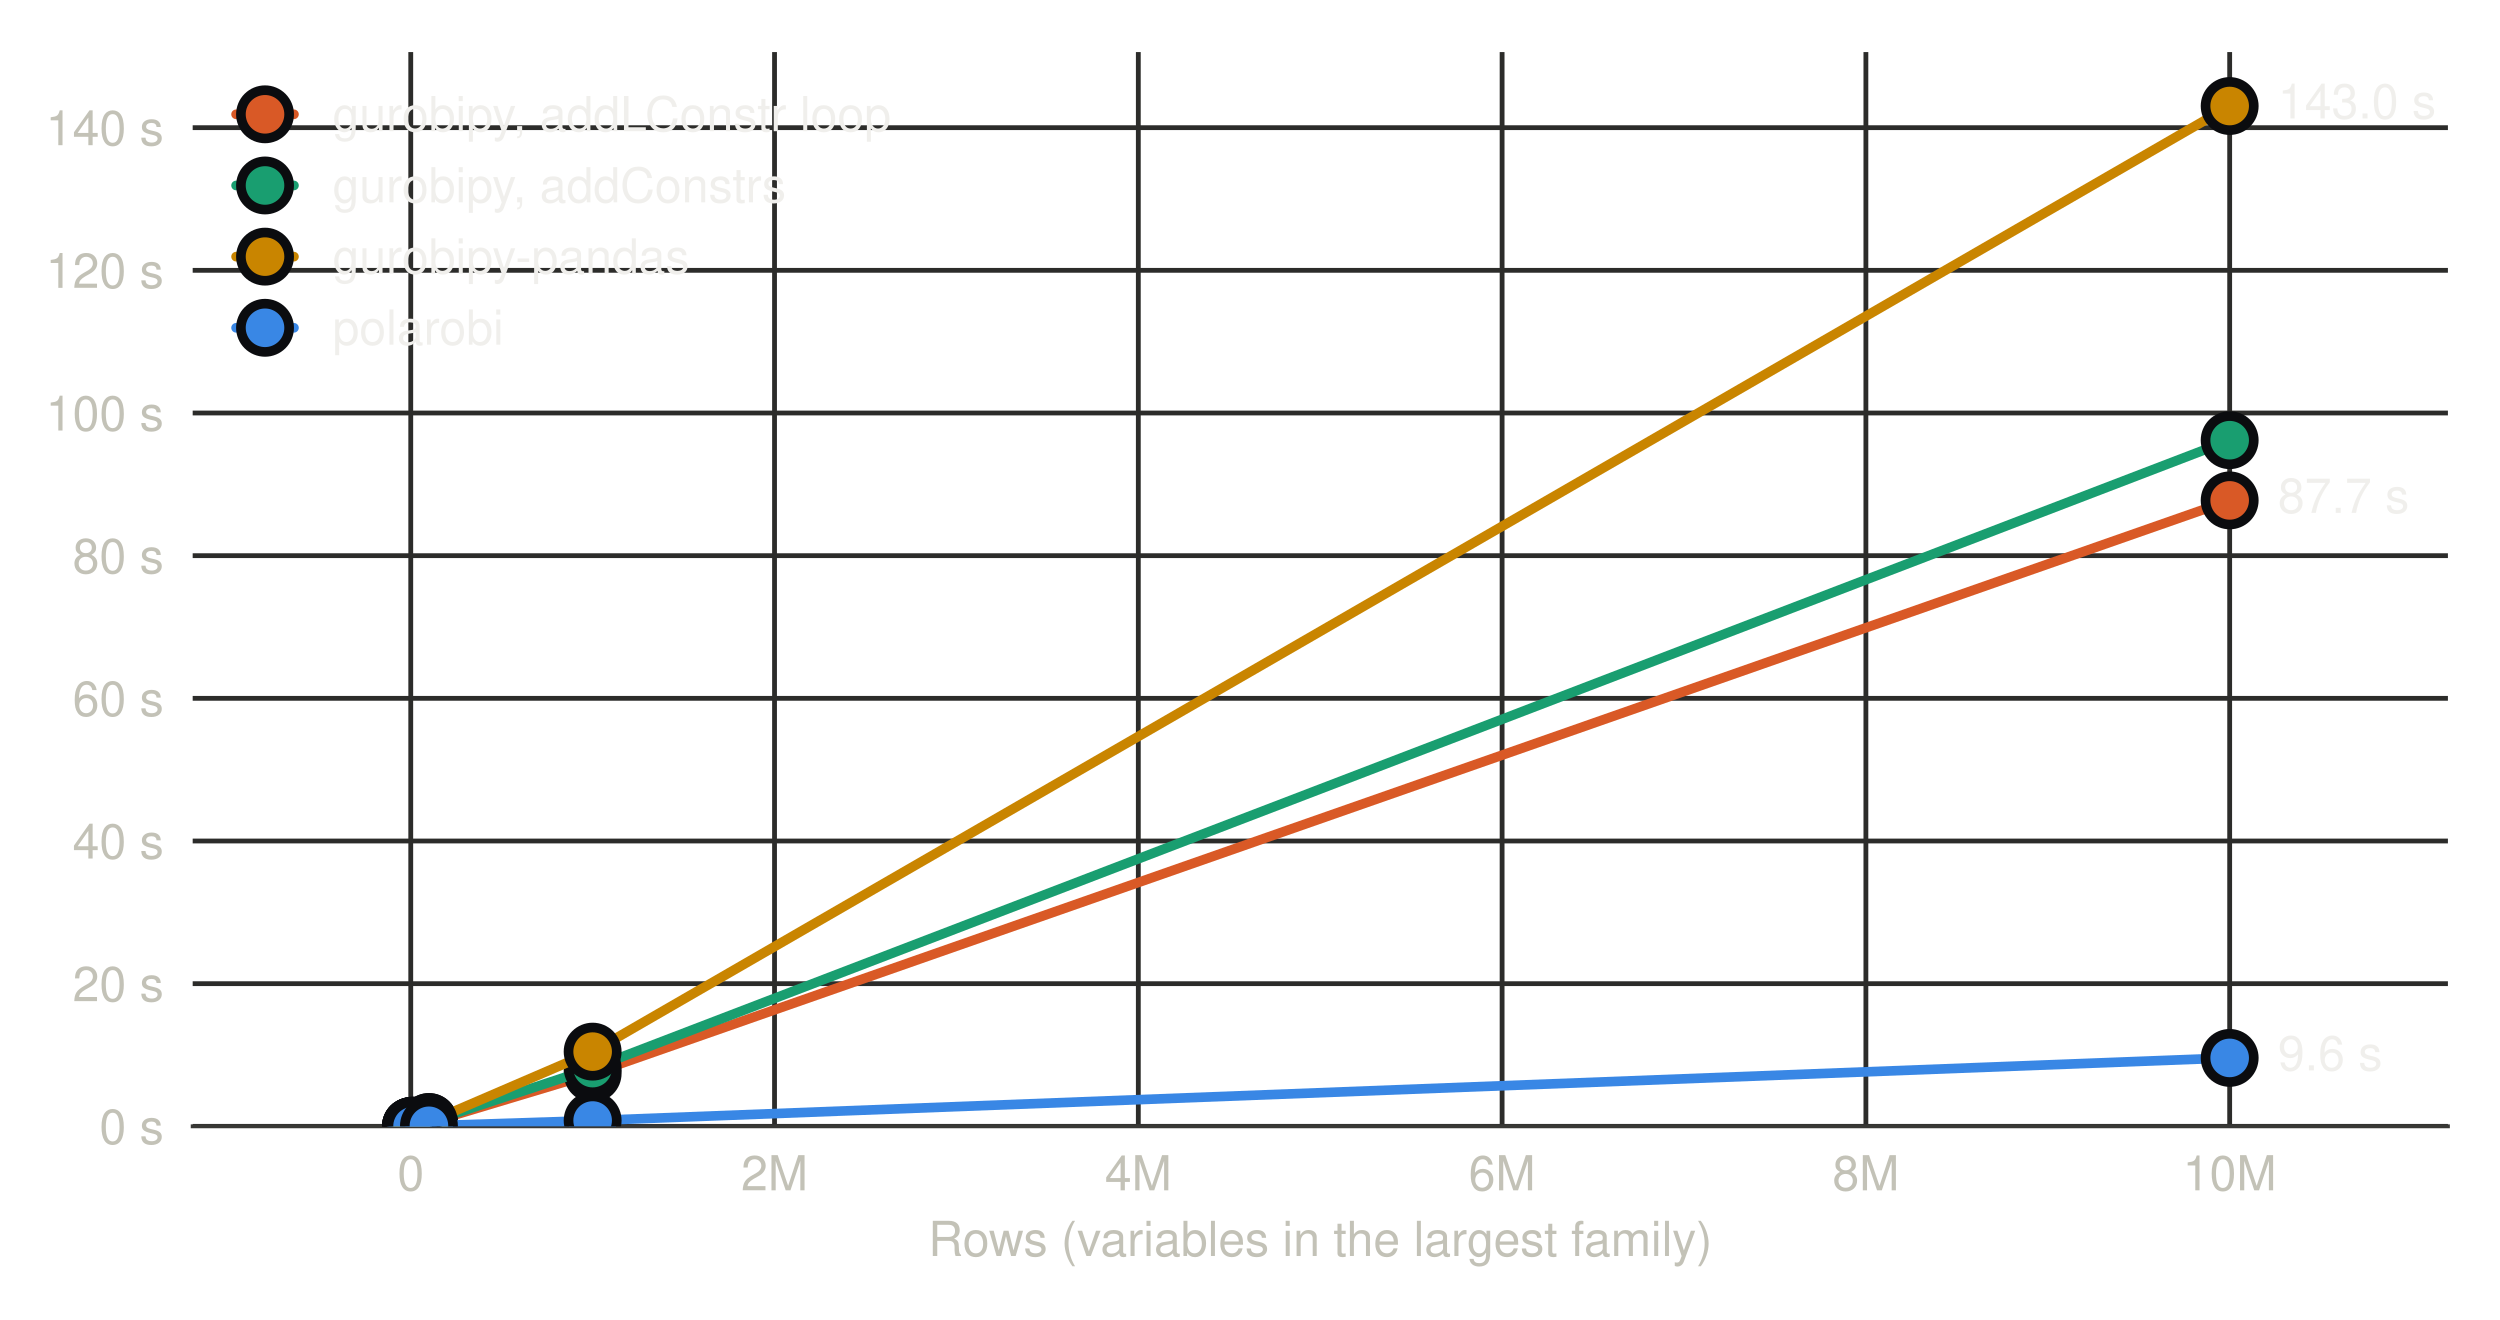
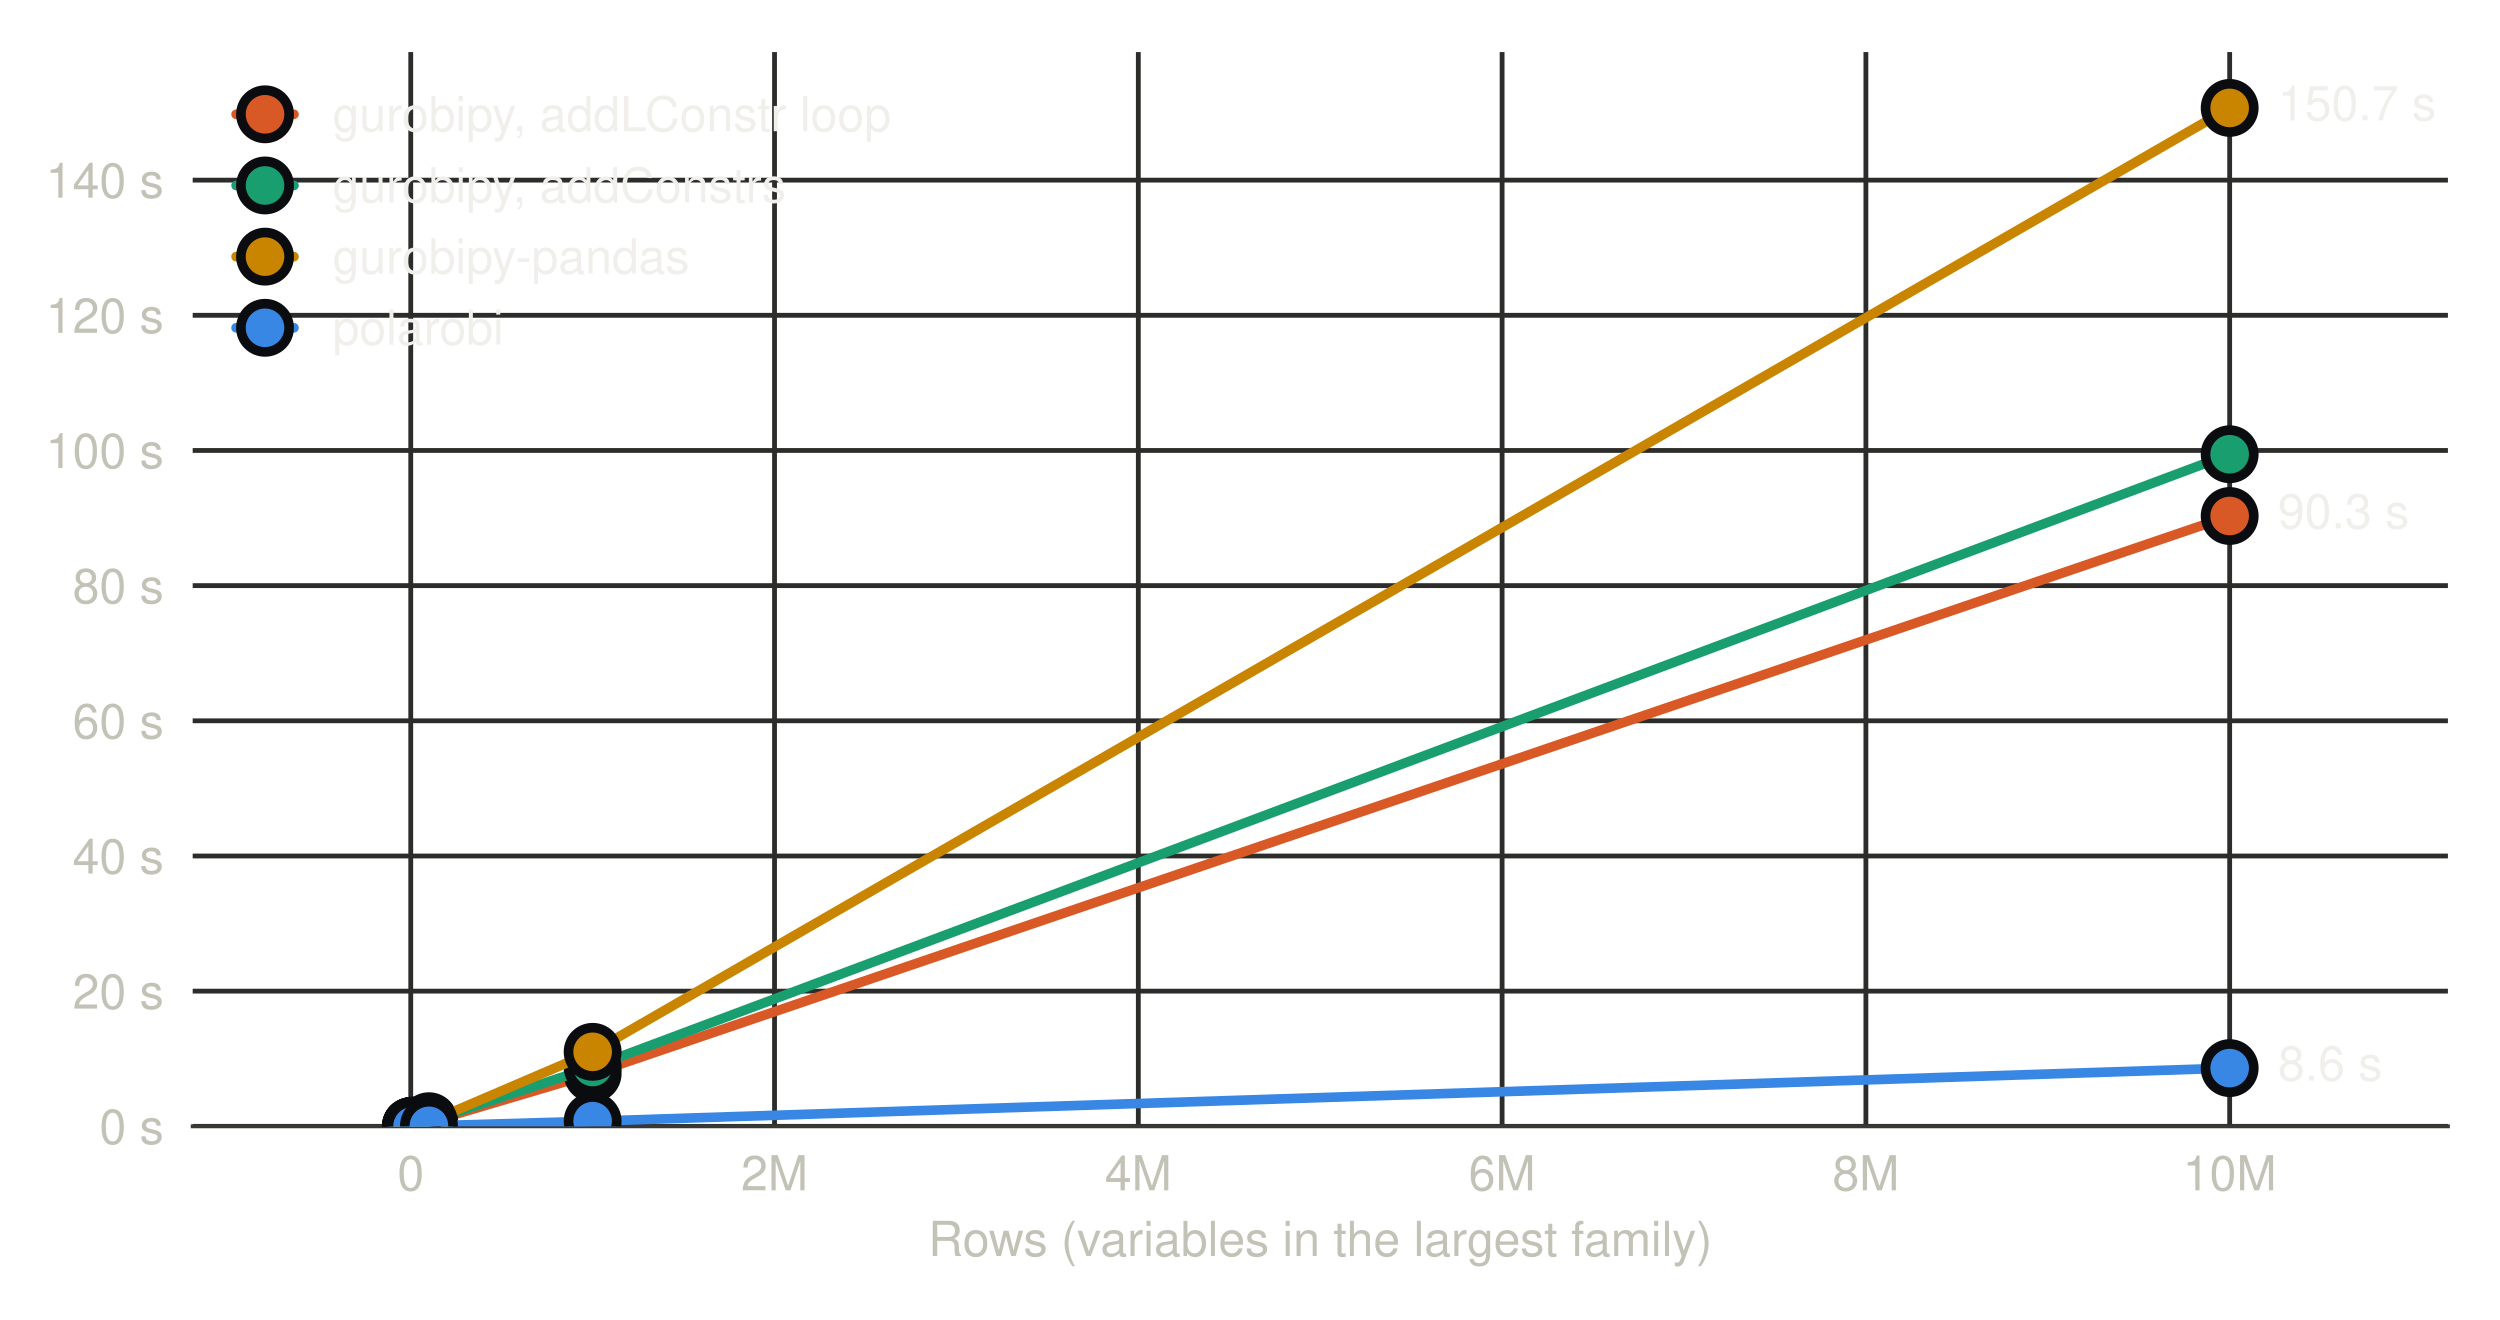
<svg xmlns="http://www.w3.org/2000/svg" xmlns:xlink="http://www.w3.org/1999/xlink" width="518.4pt" height="273.6pt" viewBox="0 0 518.4 273.6" version="1.1">
  <defs>
    <style type="text/css">*{stroke-linejoin: round; stroke-linecap: butt}</style>
  </defs>
  <g id="figure_1">
    <g id="patch_1">
      <path d="M 0 273.6  L 518.4 273.6  L 518.4 0  L 0 0  L 0 273.6  z " style="fill: none; opacity: 0" />
    </g>
    <g id="axes_1">
      <g id="patch_2">
        <path d="M 39.955 233.553  L 507.6 233.553  L 507.6 10.8  L 39.955 10.8  L 39.955 233.553  z " style="fill: none" />
      </g>
      <g id="matplotlib.axis_1">
        <g id="xtick_1">
          <g id="line2d_1">
-             <path d="M 85.173 233.553  L 85.173 10.8  " clip-path="url(#pebb78d68dc)" style="fill: none; stroke: #2c2c2a; stroke-linecap: square" />
+             <path d="M 85.173 233.553  L 85.173 10.8  " clip-path="url(#p27e0b91325)" style="fill: none; stroke: #2c2c2a; stroke-linecap: square" />
          </g>
          <g id="line2d_2" />
          <g id="text_1">
            <text style="font-size: 10px; font-family: 'Segoe UI', 'Helvetica', 'Arial', 'DejaVu Sans', sans-serif; text-anchor: middle; fill: #c3c2b7" x="85.173" y="246.833" transform="rotate(-0 85.17297 246.833)">0</text>
          </g>
        </g>
        <g id="xtick_2">
          <g id="line2d_3">
-             <path d="M 160.607 233.553  L 160.607 10.8  " clip-path="url(#pebb78d68dc)" style="fill: none; stroke: #2c2c2a; stroke-linecap: square" />
+             <path d="M 160.607 233.553  L 160.607 10.8  " clip-path="url(#p27e0b91325)" style="fill: none; stroke: #2c2c2a; stroke-linecap: square" />
          </g>
          <g id="line2d_4" />
          <g id="text_2">
            <text style="font-size: 10px; font-family: 'Segoe UI', 'Helvetica', 'Arial', 'DejaVu Sans', sans-serif; text-anchor: middle; fill: #c3c2b7" x="160.607" y="246.833" transform="rotate(-0 160.6072 246.833)">2M</text>
          </g>
        </g>
        <g id="xtick_3">
          <g id="line2d_5">
-             <path d="M 236.041 233.553  L 236.041 10.8  " clip-path="url(#pebb78d68dc)" style="fill: none; stroke: #2c2c2a; stroke-linecap: square" />
+             <path d="M 236.041 233.553  L 236.041 10.8  " clip-path="url(#p27e0b91325)" style="fill: none; stroke: #2c2c2a; stroke-linecap: square" />
          </g>
          <g id="line2d_6" />
          <g id="text_3">
            <text style="font-size: 10px; font-family: 'Segoe UI', 'Helvetica', 'Arial', 'DejaVu Sans', sans-serif; text-anchor: middle; fill: #c3c2b7" x="236.041" y="246.833" transform="rotate(-0 236.0414 246.833)">4M</text>
          </g>
        </g>
        <g id="xtick_4">
          <g id="line2d_7">
-             <path d="M 311.476 233.553  L 311.476 10.8  " clip-path="url(#pebb78d68dc)" style="fill: none; stroke: #2c2c2a; stroke-linecap: square" />
+             <path d="M 311.476 233.553  L 311.476 10.8  " clip-path="url(#p27e0b91325)" style="fill: none; stroke: #2c2c2a; stroke-linecap: square" />
          </g>
          <g id="line2d_8" />
          <g id="text_4">
            <text style="font-size: 10px; font-family: 'Segoe UI', 'Helvetica', 'Arial', 'DejaVu Sans', sans-serif; text-anchor: middle; fill: #c3c2b7" x="311.476" y="246.833" transform="rotate(-0 311.4756 246.833)">6M</text>
          </g>
        </g>
        <g id="xtick_5">
          <g id="line2d_9">
-             <path d="M 386.91 233.553  L 386.91 10.8  " clip-path="url(#pebb78d68dc)" style="fill: none; stroke: #2c2c2a; stroke-linecap: square" />
+             <path d="M 386.91 233.553  L 386.91 10.8  " clip-path="url(#p27e0b91325)" style="fill: none; stroke: #2c2c2a; stroke-linecap: square" />
          </g>
          <g id="line2d_10" />
          <g id="text_5">
            <text style="font-size: 10px; font-family: 'Segoe UI', 'Helvetica', 'Arial', 'DejaVu Sans', sans-serif; text-anchor: middle; fill: #c3c2b7" x="386.91" y="246.833" transform="rotate(-0 386.9098 246.833)">8M</text>
          </g>
        </g>
        <g id="xtick_6">
          <g id="line2d_11">
-             <path d="M 462.344 233.553  L 462.344 10.8  " clip-path="url(#pebb78d68dc)" style="fill: none; stroke: #2c2c2a; stroke-linecap: square" />
+             <path d="M 462.344 233.553  L 462.344 10.8  " clip-path="url(#p27e0b91325)" style="fill: none; stroke: #2c2c2a; stroke-linecap: square" />
          </g>
          <g id="line2d_12" />
          <g id="text_6">
            <text style="font-size: 10px; font-family: 'Segoe UI', 'Helvetica', 'Arial', 'DejaVu Sans', sans-serif; text-anchor: middle; fill: #c3c2b7" x="462.344" y="246.833" transform="rotate(-0 462.344 246.833)">10M</text>
          </g>
        </g>
        <g id="text_7">
          <text style="font-size: 10px; font-family: 'Segoe UI', 'Helvetica', 'Arial', 'DejaVu Sans', sans-serif; text-anchor: middle; fill: #c3c2b7" x="273.777" y="260.447" transform="rotate(-0 273.7773 260.4469)">Rows (variables in the largest family)</text>
        </g>
      </g>
      <g id="matplotlib.axis_2">
        <g id="ytick_1">
          <g id="line2d_13">
-             <path d="M 39.955 233.553  L 507.6 233.553  " clip-path="url(#pebb78d68dc)" style="fill: none; stroke: #2c2c2a; stroke-linecap: square" />
+             <path d="M 39.955 233.553  L 507.6 233.553  " clip-path="url(#p27e0b91325)" style="fill: none; stroke: #2c2c2a; stroke-linecap: square" />
          </g>
          <g id="line2d_14" />
          <g id="text_8">
            <text style="font-size: 10px; font-family: 'Segoe UI', 'Helvetica', 'Arial', 'DejaVu Sans', sans-serif; text-anchor: end; fill: #c3c2b7" x="33.955" y="237.193" transform="rotate(-0 33.95469 237.1929)">0 s</text>
          </g>
        </g>
        <g id="ytick_2">
          <g id="line2d_15">
-             <path d="M 39.955 203.97  L 507.6 203.97  " clip-path="url(#pebb78d68dc)" style="fill: none; stroke: #2c2c2a; stroke-linecap: square" />
+             <path d="M 39.955 205.524  L 507.6 205.524  " clip-path="url(#p27e0b91325)" style="fill: none; stroke: #2c2c2a; stroke-linecap: square" />
          </g>
          <g id="line2d_16" />
          <g id="text_9">
-             <text style="font-size: 10px; font-family: 'Segoe UI', 'Helvetica', 'Arial', 'DejaVu Sans', sans-serif; text-anchor: end; fill: #c3c2b7" x="33.955" y="207.61" transform="rotate(-0 33.95469 207.61)">20 s</text>
+             <text style="font-size: 10px; font-family: 'Segoe UI', 'Helvetica', 'Arial', 'DejaVu Sans', sans-serif; text-anchor: end; fill: #c3c2b7" x="33.955" y="209.164" transform="rotate(-0 33.95469 209.1643)">20 s</text>
          </g>
        </g>
        <g id="ytick_3">
          <g id="line2d_17">
-             <path d="M 39.955 174.387  L 507.6 174.387  " clip-path="url(#pebb78d68dc)" style="fill: none; stroke: #2c2c2a; stroke-linecap: square" />
+             <path d="M 39.955 177.496  L 507.6 177.496  " clip-path="url(#p27e0b91325)" style="fill: none; stroke: #2c2c2a; stroke-linecap: square" />
          </g>
          <g id="line2d_18" />
          <g id="text_10">
-             <text style="font-size: 10px; font-family: 'Segoe UI', 'Helvetica', 'Arial', 'DejaVu Sans', sans-serif; text-anchor: end; fill: #c3c2b7" x="33.955" y="178.027" transform="rotate(-0 33.95469 178.0272)">40 s</text>
+             <text style="font-size: 10px; font-family: 'Segoe UI', 'Helvetica', 'Arial', 'DejaVu Sans', sans-serif; text-anchor: end; fill: #c3c2b7" x="33.955" y="181.136" transform="rotate(-0 33.95469 181.1357)">40 s</text>
          </g>
        </g>
        <g id="ytick_4">
          <g id="line2d_19">
-             <path d="M 39.955 144.804  L 507.6 144.804  " clip-path="url(#pebb78d68dc)" style="fill: none; stroke: #2c2c2a; stroke-linecap: square" />
+             <path d="M 39.955 149.467  L 507.6 149.467  " clip-path="url(#p27e0b91325)" style="fill: none; stroke: #2c2c2a; stroke-linecap: square" />
          </g>
          <g id="line2d_20" />
          <g id="text_11">
-             <text style="font-size: 10px; font-family: 'Segoe UI', 'Helvetica', 'Arial', 'DejaVu Sans', sans-serif; text-anchor: end; fill: #c3c2b7" x="33.955" y="148.444" transform="rotate(-0 33.95469 148.4444)">60 s</text>
+             <text style="font-size: 10px; font-family: 'Segoe UI', 'Helvetica', 'Arial', 'DejaVu Sans', sans-serif; text-anchor: end; fill: #c3c2b7" x="33.955" y="153.107" transform="rotate(-0 33.95469 153.1071)">60 s</text>
          </g>
        </g>
        <g id="ytick_5">
          <g id="line2d_21">
-             <path d="M 39.955 115.221  L 507.6 115.221  " clip-path="url(#pebb78d68dc)" style="fill: none; stroke: #2c2c2a; stroke-linecap: square" />
+             <path d="M 39.955 121.438  L 507.6 121.438  " clip-path="url(#p27e0b91325)" style="fill: none; stroke: #2c2c2a; stroke-linecap: square" />
          </g>
          <g id="line2d_22" />
          <g id="text_12">
-             <text style="font-size: 10px; font-family: 'Segoe UI', 'Helvetica', 'Arial', 'DejaVu Sans', sans-serif; text-anchor: end; fill: #c3c2b7" x="33.955" y="118.862" transform="rotate(-0 33.95469 118.8616)">80 s</text>
+             <text style="font-size: 10px; font-family: 'Segoe UI', 'Helvetica', 'Arial', 'DejaVu Sans', sans-serif; text-anchor: end; fill: #c3c2b7" x="33.955" y="125.078" transform="rotate(-0 33.95469 125.0785)">80 s</text>
          </g>
        </g>
        <g id="ytick_6">
          <g id="line2d_23">
-             <path d="M 39.955 85.639  L 507.6 85.639  " clip-path="url(#pebb78d68dc)" style="fill: none; stroke: #2c2c2a; stroke-linecap: square" />
+             <path d="M 39.955 93.41  L 507.6 93.41  " clip-path="url(#p27e0b91325)" style="fill: none; stroke: #2c2c2a; stroke-linecap: square" />
          </g>
          <g id="line2d_24" />
          <g id="text_13">
-             <text style="font-size: 10px; font-family: 'Segoe UI', 'Helvetica', 'Arial', 'DejaVu Sans', sans-serif; text-anchor: end; fill: #c3c2b7" x="33.955" y="89.279" transform="rotate(-0 33.95469 89.27873)">100 s</text>
+             <text style="font-size: 10px; font-family: 'Segoe UI', 'Helvetica', 'Arial', 'DejaVu Sans', sans-serif; text-anchor: end; fill: #c3c2b7" x="33.955" y="97.05" transform="rotate(-0 33.95469 97.0499)">100 s</text>
          </g>
        </g>
        <g id="ytick_7">
          <g id="line2d_25">
-             <path d="M 39.955 56.056  L 507.6 56.056  " clip-path="url(#pebb78d68dc)" style="fill: none; stroke: #2c2c2a; stroke-linecap: square" />
+             <path d="M 39.955 65.381  L 507.6 65.381  " clip-path="url(#p27e0b91325)" style="fill: none; stroke: #2c2c2a; stroke-linecap: square" />
          </g>
          <g id="line2d_26" />
          <g id="text_14">
-             <text style="font-size: 10px; font-family: 'Segoe UI', 'Helvetica', 'Arial', 'DejaVu Sans', sans-serif; text-anchor: end; fill: #c3c2b7" x="33.955" y="59.696" transform="rotate(-0 33.95469 59.6959)">120 s</text>
+             <text style="font-size: 10px; font-family: 'Segoe UI', 'Helvetica', 'Arial', 'DejaVu Sans', sans-serif; text-anchor: end; fill: #c3c2b7" x="33.955" y="69.021" transform="rotate(-0 33.95469 69.0213)">120 s</text>
          </g>
        </g>
        <g id="ytick_8">
          <g id="line2d_27">
-             <path d="M 39.955 26.473  L 507.6 26.473  " clip-path="url(#pebb78d68dc)" style="fill: none; stroke: #2c2c2a; stroke-linecap: square" />
+             <path d="M 39.955 37.353  L 507.6 37.353  " clip-path="url(#p27e0b91325)" style="fill: none; stroke: #2c2c2a; stroke-linecap: square" />
          </g>
          <g id="line2d_28" />
          <g id="text_15">
-             <text style="font-size: 10px; font-family: 'Segoe UI', 'Helvetica', 'Arial', 'DejaVu Sans', sans-serif; text-anchor: end; fill: #c3c2b7" x="33.955" y="30.113" transform="rotate(-0 33.95469 30.11307)">140 s</text>
+             <text style="font-size: 10px; font-family: 'Segoe UI', 'Helvetica', 'Arial', 'DejaVu Sans', sans-serif; text-anchor: end; fill: #c3c2b7" x="33.955" y="40.993" transform="rotate(-0 33.95469 40.9927)">140 s</text>
          </g>
        </g>
      </g>
      <g id="FillBetweenPolyCollection_1">
        <defs>
-           <path id="mbccc267045" d="M 85.211 -40.067  L 85.211 -40.066  L 85.55 -40.146  L 88.945 -40.786  L 122.89 -50.98  L 462.344 -169.054  L 462.344 -170.516  L 462.344 -170.516  L 122.89 -51.019  L 88.945 -40.791  L 85.55 -40.151  L 85.211 -40.067  z " />
-         </defs>
-         <g clip-path="url(#pebb78d68dc)">
-           <use xlink:href="#mbccc267045" x="0" y="273.6" style="fill: #d95926; fill-opacity: 0.15" />
+           <path id="m0d74408771" d="M 85.211 -40.066  L 85.211 -40.065  L 85.55 -40.144  L 88.945 -40.902  L 122.89 -50.864  L 462.344 -165.567  L 462.344 -167.389  L 462.344 -167.389  L 122.89 -51.088  L 88.945 -40.915  L 85.55 -40.146  L 85.211 -40.066  z " />
+         </defs>
+         <g clip-path="url(#p27e0b91325)">
+           <use xlink:href="#m0d74408771" x="0" y="273.6" style="fill: #d95926; fill-opacity: 0.15" />
        </g>
      </g>
      <g id="FillBetweenPolyCollection_2">
        <defs>
-           <path id="maebb89b81e" d="M 85.211 -40.082  L 85.211 -40.08  L 85.55 -40.194  L 88.945 -40.939  L 122.89 -52.09  L 462.344 -182  L 462.344 -182.572  L 462.344 -182.572  L 122.89 -52.135  L 88.945 -40.953  L 85.55 -40.197  L 85.211 -40.082  z " />
-         </defs>
-         <g clip-path="url(#pebb78d68dc)">
-           <use xlink:href="#maebb89b81e" x="0" y="273.6" style="fill: #199e70; fill-opacity: 0.15" />
+           <path id="m08036b61f1" d="M 85.211 -40.079  L 85.211 -40.078  L 85.55 -40.191  L 88.945 -41.061  L 122.89 -52.282  L 462.344 -179.319  L 462.344 -179.536  L 462.344 -179.536  L 122.89 -52.44  L 88.945 -41.164  L 85.55 -40.194  L 85.211 -40.079  z " />
+         </defs>
+         <g clip-path="url(#p27e0b91325)">
+           <use xlink:href="#m08036b61f1" x="0" y="273.6" style="fill: #199e70; fill-opacity: 0.15" />
        </g>
      </g>
      <g id="FillBetweenPolyCollection_3">
        <defs>
-           <path id="m5094ef1f23" d="M 85.211 -40.087  L 85.211 -40.086  L 85.55 -40.181  L 88.945 -40.916  L 122.89 -55.453  L 462.344 -251.159  L 462.344 -252.193  L 462.344 -252.193  L 122.89 -55.638  L 88.945 -40.928  L 85.55 -40.183  L 85.211 -40.087  z " />
-         </defs>
-         <g clip-path="url(#pebb78d68dc)">
-           <use xlink:href="#m5094ef1f23" x="0" y="273.6" style="fill: #c98500; fill-opacity: 0.15" />
+           <path id="mf8c7864526" d="M 85.211 -40.085  L 85.211 -40.083  L 85.55 -40.179  L 88.945 -40.934  L 122.89 -55.339  L 462.344 -249.907  L 462.344 -252.193  L 462.344 -252.193  L 122.89 -55.787  L 88.945 -40.949  L 85.55 -40.181  L 85.211 -40.085  z " />
+         </defs>
+         <g clip-path="url(#p27e0b91325)">
+           <use xlink:href="#mf8c7864526" x="0" y="273.6" style="fill: #c98500; fill-opacity: 0.15" />
        </g>
      </g>
      <g id="FillBetweenPolyCollection_4">
        <defs>
-           <path id="m1258e75221" d="M 85.211 -40.06  L 85.211 -40.06  L 85.55 -40.073  L 88.945 -40.149  L 122.89 -41.235  L 462.344 -54.214  L 462.344 -54.241  L 462.344 -54.241  L 122.89 -41.255  L 88.945 -40.153  L 85.55 -40.074  L 85.211 -40.06  z " />
-         </defs>
-         <g clip-path="url(#pebb78d68dc)">
-           <use xlink:href="#m1258e75221" x="0" y="273.6" style="fill: #3987e5; fill-opacity: 0.15" />
+           <path id="mad820f3d30" d="M 85.211 -40.058  L 85.211 -40.058  L 85.55 -40.073  L 88.945 -40.144  L 122.89 -41.1  L 462.344 -52.086  L 462.344 -52.164  L 462.344 -52.164  L 122.89 -41.129  L 88.945 -40.147  L 85.55 -40.073  L 85.211 -40.058  z " />
+         </defs>
+         <g clip-path="url(#p27e0b91325)">
+           <use xlink:href="#mad820f3d30" x="0" y="273.6" style="fill: #3987e5; fill-opacity: 0.15" />
        </g>
      </g>
      <g id="patch_3">
        <path d="M 39.955 233.553  L 507.6 233.553  " style="fill: none; stroke: #383835; stroke-width: 0.8; stroke-linejoin: miter; stroke-linecap: square" />
      </g>
      <g id="line2d_29">
-         <path d="M 85.211 233.534  L 85.55 233.452  L 88.945 232.811  L 122.89 222.604  L 462.344 103.762  " clip-path="url(#pebb78d68dc)" style="fill: none; stroke: #d95926; stroke-width: 2; stroke-linecap: round" />
-         <defs>
-           <path id="ma73392962a" d="M 0 5  C 1.326 5 2.598 4.473 3.536 3.536  C 4.473 2.598 5 1.326 5 0  C 5 -1.326 4.473 -2.598 3.536 -3.536  C 2.598 -4.473 1.326 -5 0 -5  C -1.326 -5 -2.598 -4.473 -3.536 -3.536  C -4.473 -2.598 -5 -1.326 -5 0  C -5 1.326 -4.473 2.598 -3.536 3.536  C -2.598 4.473 -1.326 5 0 5  z " style="stroke: #0b0c0f; stroke-width: 2" />
-         </defs>
-         <g clip-path="url(#pebb78d68dc)">
-           <use xlink:href="#ma73392962a" x="85.211" y="233.534" style="fill: #d95926; stroke: #0b0c0f; stroke-width: 2" />
-           <use xlink:href="#ma73392962a" x="85.55" y="233.452" style="fill: #d95926; stroke: #0b0c0f; stroke-width: 2" />
-           <use xlink:href="#ma73392962a" x="88.945" y="232.811" style="fill: #d95926; stroke: #0b0c0f; stroke-width: 2" />
-           <use xlink:href="#ma73392962a" x="122.89" y="222.604" style="fill: #d95926; stroke: #0b0c0f; stroke-width: 2" />
-           <use xlink:href="#ma73392962a" x="462.344" y="103.762" style="fill: #d95926; stroke: #0b0c0f; stroke-width: 2" />
+         <path d="M 85.211 233.535  L 85.55 233.455  L 88.945 232.693  L 122.89 222.622  L 462.344 106.996  " clip-path="url(#p27e0b91325)" style="fill: none; stroke: #d95926; stroke-width: 2; stroke-linecap: round" />
+         <defs>
+           <path id="m0696bc6b29" d="M 0 5  C 1.326 5 2.598 4.473 3.536 3.536  C 4.473 2.598 5 1.326 5 0  C 5 -1.326 4.473 -2.598 3.536 -3.536  C 2.598 -4.473 1.326 -5 0 -5  C -1.326 -5 -2.598 -4.473 -3.536 -3.536  C -4.473 -2.598 -5 -1.326 -5 0  C -5 1.326 -4.473 2.598 -3.536 3.536  C -2.598 4.473 -1.326 5 0 5  z " style="stroke: #0b0c0f; stroke-width: 2" />
+         </defs>
+         <g clip-path="url(#p27e0b91325)">
+           <use xlink:href="#m0696bc6b29" x="85.211" y="233.535" style="fill: #d95926; stroke: #0b0c0f; stroke-width: 2" />
+           <use xlink:href="#m0696bc6b29" x="85.55" y="233.455" style="fill: #d95926; stroke: #0b0c0f; stroke-width: 2" />
+           <use xlink:href="#m0696bc6b29" x="88.945" y="232.693" style="fill: #d95926; stroke: #0b0c0f; stroke-width: 2" />
+           <use xlink:href="#m0696bc6b29" x="122.89" y="222.622" style="fill: #d95926; stroke: #0b0c0f; stroke-width: 2" />
+           <use xlink:href="#m0696bc6b29" x="462.344" y="106.996" style="fill: #d95926; stroke: #0b0c0f; stroke-width: 2" />
        </g>
      </g>
      <g id="line2d_30">
-         <path d="M 85.211 233.52  L 85.55 233.405  L 88.945 232.654  L 122.89 221.483  L 462.344 91.277  " clip-path="url(#pebb78d68dc)" style="fill: none; stroke: #199e70; stroke-width: 2; stroke-linecap: round" />
-         <defs>
-           <path id="mc52abd5396" d="M 0 5  C 1.326 5 2.598 4.473 3.536 3.536  C 4.473 2.598 5 1.326 5 0  C 5 -1.326 4.473 -2.598 3.536 -3.536  C 2.598 -4.473 1.326 -5 0 -5  C -1.326 -5 -2.598 -4.473 -3.536 -3.536  C -4.473 -2.598 -5 -1.326 -5 0  C -5 1.326 -4.473 2.598 -3.536 3.536  C -2.598 4.473 -1.326 5 0 5  z " style="stroke: #0b0c0f; stroke-width: 2" />
-         </defs>
-         <g clip-path="url(#pebb78d68dc)">
-           <use xlink:href="#mc52abd5396" x="85.211" y="233.52" style="fill: #199e70; stroke: #0b0c0f; stroke-width: 2" />
-           <use xlink:href="#mc52abd5396" x="85.55" y="233.405" style="fill: #199e70; stroke: #0b0c0f; stroke-width: 2" />
-           <use xlink:href="#mc52abd5396" x="88.945" y="232.654" style="fill: #199e70; stroke: #0b0c0f; stroke-width: 2" />
-           <use xlink:href="#mc52abd5396" x="122.89" y="221.483" style="fill: #199e70; stroke: #0b0c0f; stroke-width: 2" />
-           <use xlink:href="#mc52abd5396" x="462.344" y="91.277" style="fill: #199e70; stroke: #0b0c0f; stroke-width: 2" />
+         <path d="M 85.211 233.522  L 85.55 233.408  L 88.945 232.494  L 122.89 221.255  L 462.344 94.192  " clip-path="url(#p27e0b91325)" style="fill: none; stroke: #199e70; stroke-width: 2; stroke-linecap: round" />
+         <defs>
+           <path id="meebf01b463" d="M 0 5  C 1.326 5 2.598 4.473 3.536 3.536  C 4.473 2.598 5 1.326 5 0  C 5 -1.326 4.473 -2.598 3.536 -3.536  C 2.598 -4.473 1.326 -5 0 -5  C -1.326 -5 -2.598 -4.473 -3.536 -3.536  C -4.473 -2.598 -5 -1.326 -5 0  C -5 1.326 -4.473 2.598 -3.536 3.536  C -2.598 4.473 -1.326 5 0 5  z " style="stroke: #0b0c0f; stroke-width: 2" />
+         </defs>
+         <g clip-path="url(#p27e0b91325)">
+           <use xlink:href="#meebf01b463" x="85.211" y="233.522" style="fill: #199e70; stroke: #0b0c0f; stroke-width: 2" />
+           <use xlink:href="#meebf01b463" x="85.55" y="233.408" style="fill: #199e70; stroke: #0b0c0f; stroke-width: 2" />
+           <use xlink:href="#meebf01b463" x="88.945" y="232.494" style="fill: #199e70; stroke: #0b0c0f; stroke-width: 2" />
+           <use xlink:href="#meebf01b463" x="122.89" y="221.255" style="fill: #199e70; stroke: #0b0c0f; stroke-width: 2" />
+           <use xlink:href="#meebf01b463" x="462.344" y="94.192" style="fill: #199e70; stroke: #0b0c0f; stroke-width: 2" />
        </g>
      </g>
      <g id="line2d_31">
-         <path d="M 85.211 233.514  L 85.55 233.418  L 88.945 232.678  L 122.89 218.067  L 462.344 21.985  " clip-path="url(#pebb78d68dc)" style="fill: none; stroke: #c98500; stroke-width: 2; stroke-linecap: round" />
-         <defs>
-           <path id="ma9e85cb09e" d="M 0 5  C 1.326 5 2.598 4.473 3.536 3.536  C 4.473 2.598 5 1.326 5 0  C 5 -1.326 4.473 -2.598 3.536 -3.536  C 2.598 -4.473 1.326 -5 0 -5  C -1.326 -5 -2.598 -4.473 -3.536 -3.536  C -4.473 -2.598 -5 -1.326 -5 0  C -5 1.326 -4.473 2.598 -3.536 3.536  C -2.598 4.473 -1.326 5 0 5  z " style="stroke: #0b0c0f; stroke-width: 2" />
-         </defs>
-         <g clip-path="url(#pebb78d68dc)">
-           <use xlink:href="#ma9e85cb09e" x="85.211" y="233.514" style="fill: #c98500; stroke: #0b0c0f; stroke-width: 2" />
-           <use xlink:href="#ma9e85cb09e" x="85.55" y="233.418" style="fill: #c98500; stroke: #0b0c0f; stroke-width: 2" />
-           <use xlink:href="#ma9e85cb09e" x="88.945" y="232.678" style="fill: #c98500; stroke: #0b0c0f; stroke-width: 2" />
-           <use xlink:href="#ma9e85cb09e" x="122.89" y="218.067" style="fill: #c98500; stroke: #0b0c0f; stroke-width: 2" />
-           <use xlink:href="#ma9e85cb09e" x="462.344" y="21.985" style="fill: #c98500; stroke: #0b0c0f; stroke-width: 2" />
+         <path d="M 85.211 233.515  L 85.55 233.42  L 88.945 232.659  L 122.89 218.108  L 462.344 22.377  " clip-path="url(#p27e0b91325)" style="fill: none; stroke: #c98500; stroke-width: 2; stroke-linecap: round" />
+         <defs>
+           <path id="mac88951e14" d="M 0 5  C 1.326 5 2.598 4.473 3.536 3.536  C 4.473 2.598 5 1.326 5 0  C 5 -1.326 4.473 -2.598 3.536 -3.536  C 2.598 -4.473 1.326 -5 0 -5  C -1.326 -5 -2.598 -4.473 -3.536 -3.536  C -4.473 -2.598 -5 -1.326 -5 0  C -5 1.326 -4.473 2.598 -3.536 3.536  C -2.598 4.473 -1.326 5 0 5  z " style="stroke: #0b0c0f; stroke-width: 2" />
+         </defs>
+         <g clip-path="url(#p27e0b91325)">
+           <use xlink:href="#mac88951e14" x="85.211" y="233.515" style="fill: #c98500; stroke: #0b0c0f; stroke-width: 2" />
+           <use xlink:href="#mac88951e14" x="85.55" y="233.42" style="fill: #c98500; stroke: #0b0c0f; stroke-width: 2" />
+           <use xlink:href="#mac88951e14" x="88.945" y="232.659" style="fill: #c98500; stroke: #0b0c0f; stroke-width: 2" />
+           <use xlink:href="#mac88951e14" x="122.89" y="218.108" style="fill: #c98500; stroke: #0b0c0f; stroke-width: 2" />
+           <use xlink:href="#mac88951e14" x="462.344" y="22.377" style="fill: #c98500; stroke: #0b0c0f; stroke-width: 2" />
        </g>
      </g>
      <g id="line2d_32">
-         <path d="M 85.211 233.54  L 85.55 233.527  L 88.945 233.448  L 122.89 232.352  L 462.344 219.369  " clip-path="url(#pebb78d68dc)" style="fill: none; stroke: #3987e5; stroke-width: 2; stroke-linecap: round" />
-         <defs>
-           <path id="m416580f0d4" d="M 0 5  C 1.326 5 2.598 4.473 3.536 3.536  C 4.473 2.598 5 1.326 5 0  C 5 -1.326 4.473 -2.598 3.536 -3.536  C 2.598 -4.473 1.326 -5 0 -5  C -1.326 -5 -2.598 -4.473 -3.536 -3.536  C -4.473 -2.598 -5 -1.326 -5 0  C -5 1.326 -4.473 2.598 -3.536 3.536  C -2.598 4.473 -1.326 5 0 5  z " style="stroke: #0b0c0f; stroke-width: 2" />
-         </defs>
-         <g clip-path="url(#pebb78d68dc)">
-           <use xlink:href="#m416580f0d4" x="85.211" y="233.54" style="fill: #3987e5; stroke: #0b0c0f; stroke-width: 2" />
-           <use xlink:href="#m416580f0d4" x="85.55" y="233.527" style="fill: #3987e5; stroke: #0b0c0f; stroke-width: 2" />
-           <use xlink:href="#m416580f0d4" x="88.945" y="233.448" style="fill: #3987e5; stroke: #0b0c0f; stroke-width: 2" />
-           <use xlink:href="#m416580f0d4" x="122.89" y="232.352" style="fill: #3987e5; stroke: #0b0c0f; stroke-width: 2" />
-           <use xlink:href="#m416580f0d4" x="462.344" y="219.369" style="fill: #3987e5; stroke: #0b0c0f; stroke-width: 2" />
+         <path d="M 85.211 233.542  L 85.55 233.527  L 88.945 233.455  L 122.89 232.485  L 462.344 221.483  " clip-path="url(#p27e0b91325)" style="fill: none; stroke: #3987e5; stroke-width: 2; stroke-linecap: round" />
+         <defs>
+           <path id="mb8fd3fc5a2" d="M 0 5  C 1.326 5 2.598 4.473 3.536 3.536  C 4.473 2.598 5 1.326 5 0  C 5 -1.326 4.473 -2.598 3.536 -3.536  C 2.598 -4.473 1.326 -5 0 -5  C -1.326 -5 -2.598 -4.473 -3.536 -3.536  C -4.473 -2.598 -5 -1.326 -5 0  C -5 1.326 -4.473 2.598 -3.536 3.536  C -2.598 4.473 -1.326 5 0 5  z " style="stroke: #0b0c0f; stroke-width: 2" />
+         </defs>
+         <g clip-path="url(#p27e0b91325)">
+           <use xlink:href="#mb8fd3fc5a2" x="85.211" y="233.542" style="fill: #3987e5; stroke: #0b0c0f; stroke-width: 2" />
+           <use xlink:href="#mb8fd3fc5a2" x="85.55" y="233.527" style="fill: #3987e5; stroke: #0b0c0f; stroke-width: 2" />
+           <use xlink:href="#mb8fd3fc5a2" x="88.945" y="233.455" style="fill: #3987e5; stroke: #0b0c0f; stroke-width: 2" />
+           <use xlink:href="#mb8fd3fc5a2" x="122.89" y="232.485" style="fill: #3987e5; stroke: #0b0c0f; stroke-width: 2" />
+           <use xlink:href="#mb8fd3fc5a2" x="462.344" y="221.483" style="fill: #3987e5; stroke: #0b0c0f; stroke-width: 2" />
        </g>
      </g>
      <g id="text_16">
-         <text style="font-size: 10px; font-family: 'Segoe UI', 'Helvetica', 'Arial', 'DejaVu Sans', sans-serif; text-anchor: start; fill: #f0efec" x="472.344" y="221.957" transform="rotate(-0 472.344 221.957)">9.6 s</text>
+         <text style="font-size: 10px; font-family: 'Segoe UI', 'Helvetica', 'Arial', 'DejaVu Sans', sans-serif; text-anchor: start; fill: #f0efec" x="472.344" y="224.071" transform="rotate(-0 472.344 224.0713)">8.6 s</text>
      </g>
      <g id="text_17">
-         <text style="font-size: 10px; font-family: 'Segoe UI', 'Helvetica', 'Arial', 'DejaVu Sans', sans-serif; text-anchor: start; fill: #f0efec" x="472.344" y="106.35" transform="rotate(-0 472.344 106.3504)">87.7 s</text>
+         <text style="font-size: 10px; font-family: 'Segoe UI', 'Helvetica', 'Arial', 'DejaVu Sans', sans-serif; text-anchor: start; fill: #f0efec" x="472.344" y="109.584" transform="rotate(-0 472.344 109.5837)">90.3 s</text>
      </g>
      <g id="text_18">
-         <text style="font-size: 10px; font-family: 'Segoe UI', 'Helvetica', 'Arial', 'DejaVu Sans', sans-serif; text-anchor: start; fill: #f0efec" x="472.344" y="24.573" transform="rotate(-0 472.344 24.57287)">143.0 s</text>
+         <text style="font-size: 10px; font-family: 'Segoe UI', 'Helvetica', 'Arial', 'DejaVu Sans', sans-serif; text-anchor: start; fill: #f0efec" x="472.344" y="24.965" transform="rotate(-0 472.344 24.96504)">150.7 s</text>
      </g>
      <g id="legend_1">
        <g id="line2d_33">
          <path d="M 48.955 23.703  L 54.955 23.703  L 60.955 23.703  " style="fill: none; stroke: #d95926; stroke-width: 2; stroke-linecap: round" />
          <g>
-             <use xlink:href="#ma73392962a" x="54.955" y="23.703" style="fill: #d95926; stroke: #0b0c0f; stroke-width: 2" />
+             <use xlink:href="#m0696bc6b29" x="54.955" y="23.703" style="fill: #d95926; stroke: #0b0c0f; stroke-width: 2" />
          </g>
        </g>
        <g id="text_19">
          <text style="font-size: 10px; font-family: 'Segoe UI', 'Helvetica', 'Arial', 'DejaVu Sans', sans-serif; text-anchor: start; fill: #f0efec" x="68.955" y="27.203" transform="rotate(-0 68.95469 27.20312)">gurobipy, addLConstr loop</text>
        </g>
        <g id="line2d_34">
          <path d="M 48.955 38.459  L 54.955 38.459  L 60.955 38.459  " style="fill: none; stroke: #199e70; stroke-width: 2; stroke-linecap: round" />
          <g>
-             <use xlink:href="#mc52abd5396" x="54.955" y="38.459" style="fill: #199e70; stroke: #0b0c0f; stroke-width: 2" />
+             <use xlink:href="#meebf01b463" x="54.955" y="38.459" style="fill: #199e70; stroke: #0b0c0f; stroke-width: 2" />
          </g>
        </g>
        <g id="text_20">
          <text style="font-size: 10px; font-family: 'Segoe UI', 'Helvetica', 'Arial', 'DejaVu Sans', sans-serif; text-anchor: start; fill: #f0efec" x="68.955" y="41.959" transform="rotate(-0 68.95469 41.95938)">gurobipy, addConstrs</text>
        </g>
        <g id="line2d_35">
          <path d="M 48.955 53.216  L 54.955 53.216  L 60.955 53.216  " style="fill: none; stroke: #c98500; stroke-width: 2; stroke-linecap: round" />
          <g>
-             <use xlink:href="#ma9e85cb09e" x="54.955" y="53.216" style="fill: #c98500; stroke: #0b0c0f; stroke-width: 2" />
+             <use xlink:href="#mac88951e14" x="54.955" y="53.216" style="fill: #c98500; stroke: #0b0c0f; stroke-width: 2" />
          </g>
        </g>
        <g id="text_21">
          <text style="font-size: 10px; font-family: 'Segoe UI', 'Helvetica', 'Arial', 'DejaVu Sans', sans-serif; text-anchor: start; fill: #f0efec" x="68.955" y="56.716" transform="rotate(-0 68.95469 56.71563)">gurobipy-pandas</text>
        </g>
        <g id="line2d_36">
          <path d="M 48.955 67.972  L 54.955 67.972  L 60.955 67.972  " style="fill: none; stroke: #3987e5; stroke-width: 2; stroke-linecap: round" />
          <g>
-             <use xlink:href="#m416580f0d4" x="54.955" y="67.972" style="fill: #3987e5; stroke: #0b0c0f; stroke-width: 2" />
+             <use xlink:href="#mb8fd3fc5a2" x="54.955" y="67.972" style="fill: #3987e5; stroke: #0b0c0f; stroke-width: 2" />
          </g>
        </g>
        <g id="text_22">
          <text style="font-size: 10px; font-family: 'Segoe UI', 'Helvetica', 'Arial', 'DejaVu Sans', sans-serif; text-anchor: start; fill: #f0efec" x="68.955" y="71.472" transform="rotate(-0 68.95469 71.47187)">polarobi</text>
        </g>
      </g>
    </g>
  </g>
  <defs>
-     <clipPath id="pebb78d68dc">
+     <clipPath id="p27e0b91325">
      <rect x="39.955" y="10.8" width="467.645" height="222.753" />
    </clipPath>
  </defs>
</svg>
